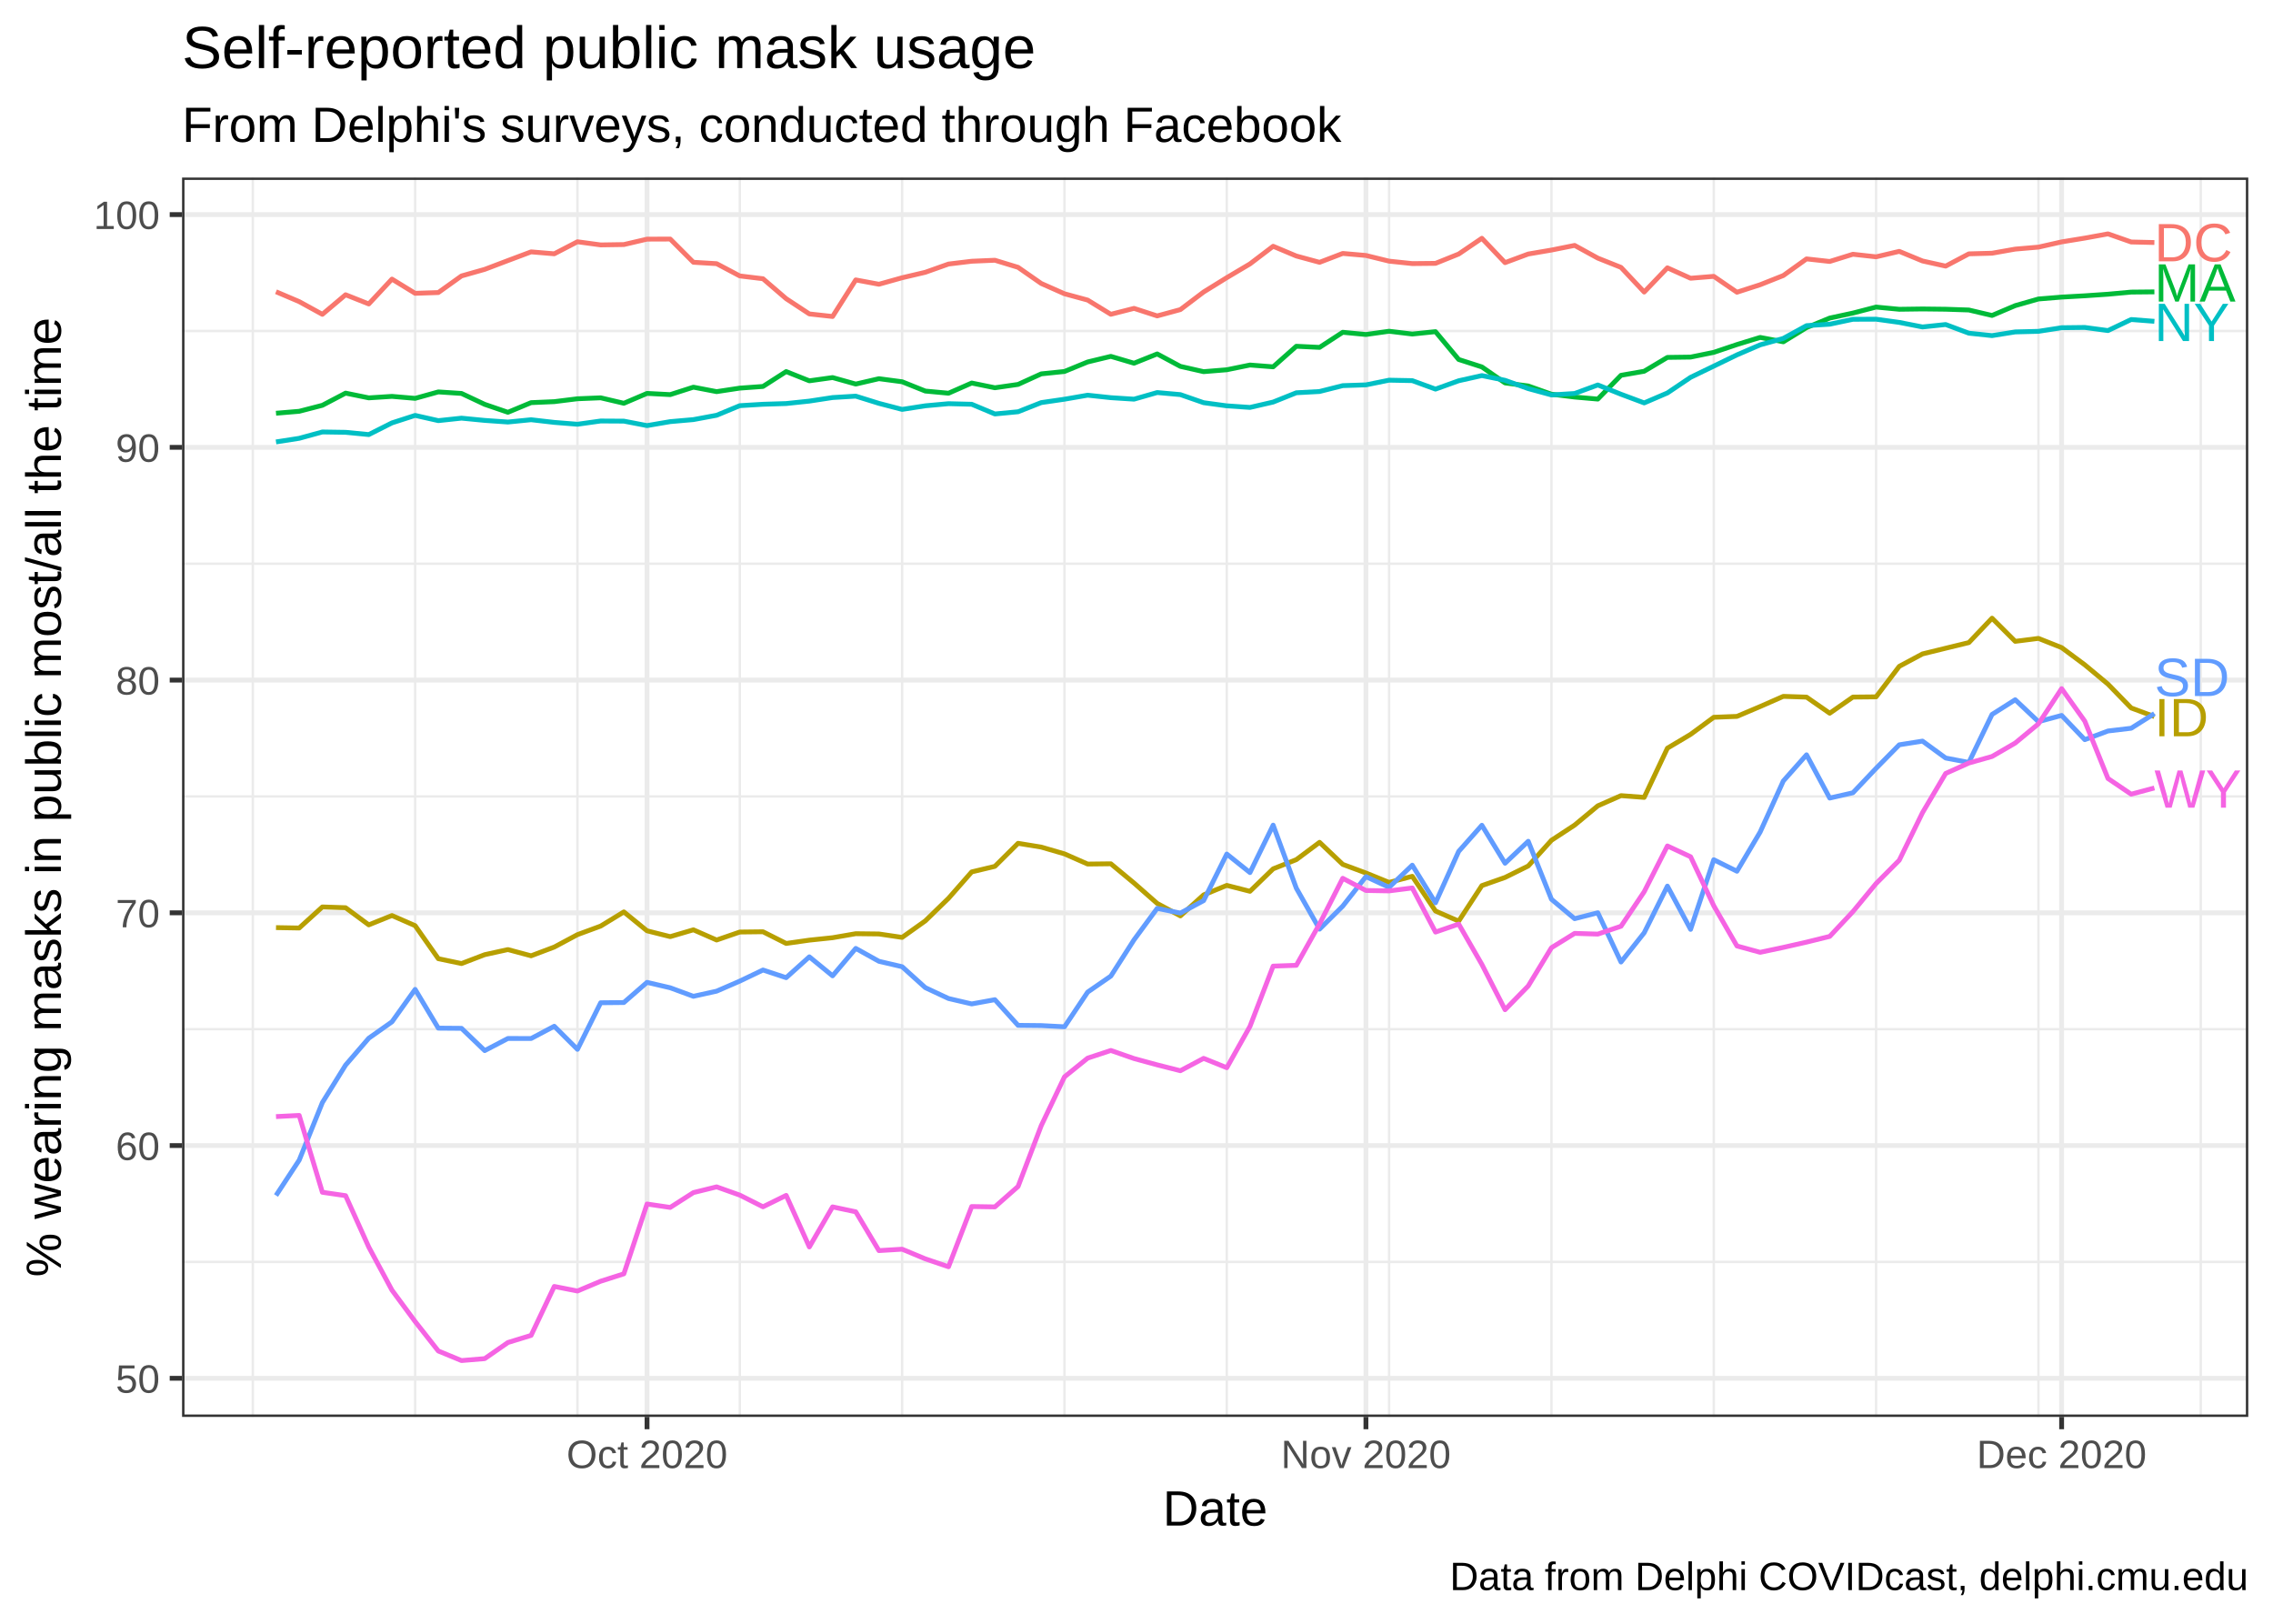
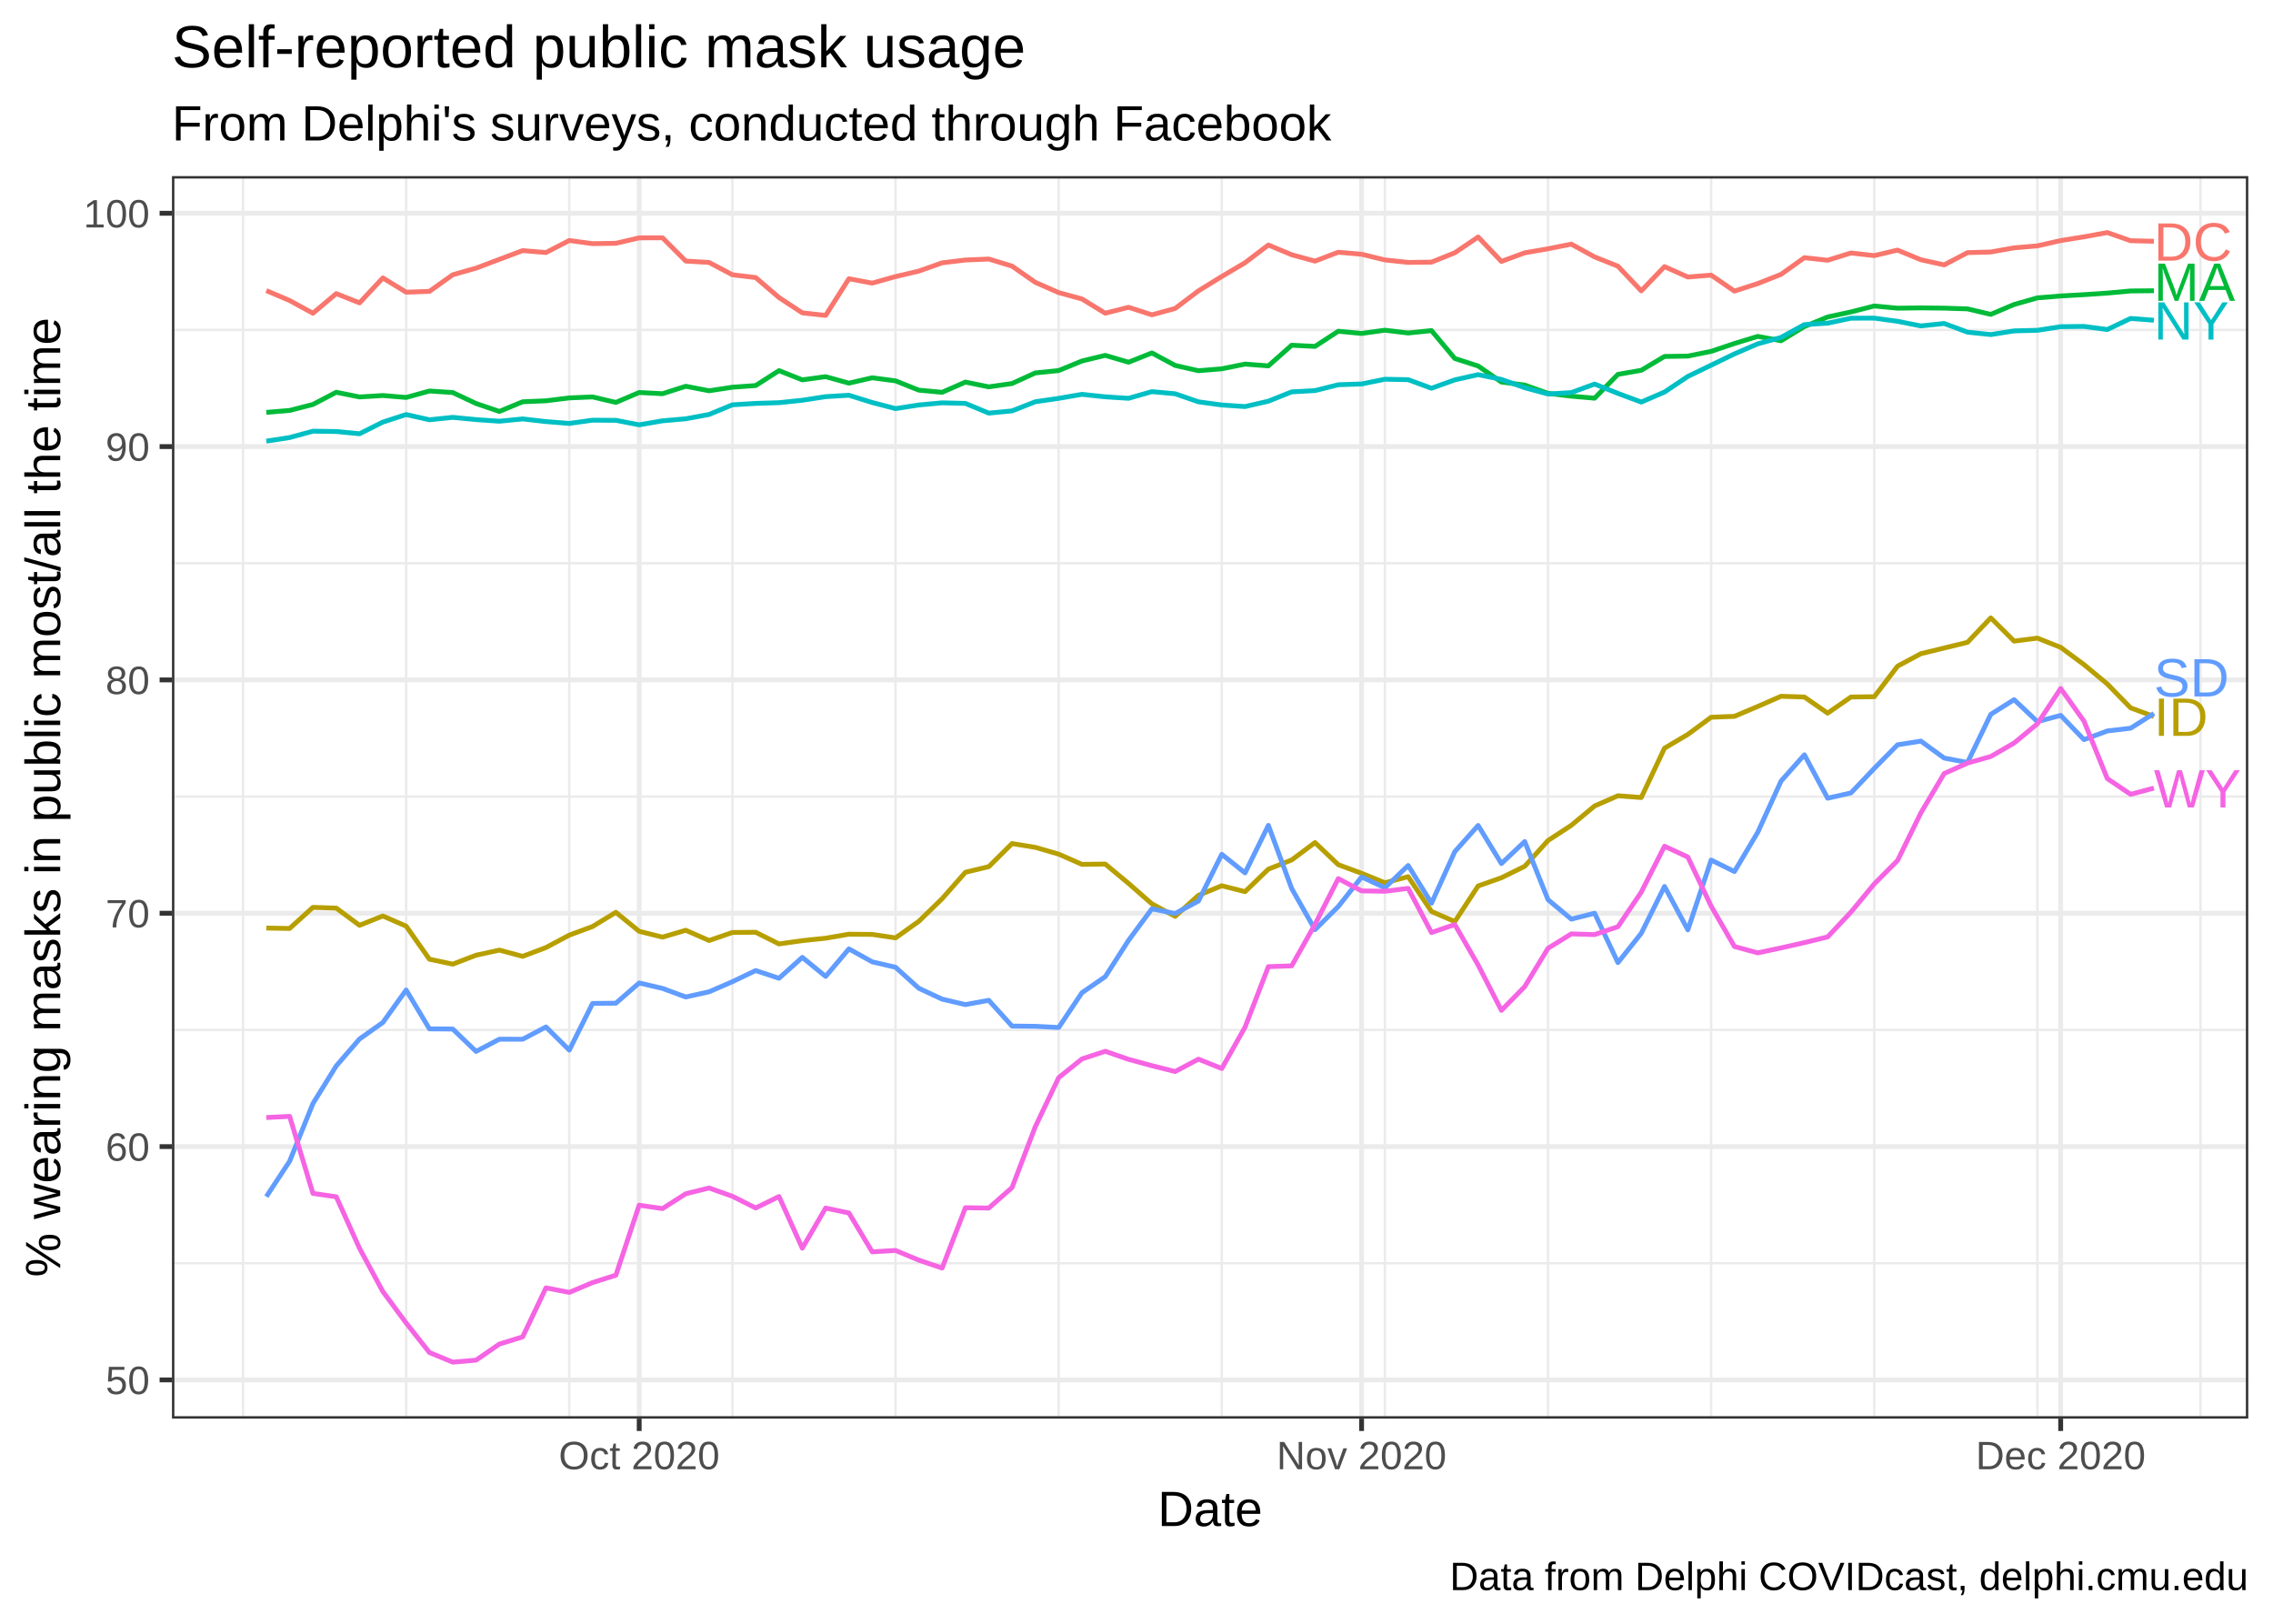
- <svg xmlns="http://www.w3.org/2000/svg" class="svglite" width="504.00pt" height="360.00pt" viewBox="0 0 504.00 360.00">
+ <svg xmlns="http://www.w3.org/2000/svg" viewBox="0 0 504.00 360.00">
  <defs>
    <style type="text/css">
-     .svglite line, .svglite polyline, .svglite polygon, .svglite path, .svglite rect, .svglite circle {
+     line, polyline, polygon, path, rect, circle {
      fill: none;
      stroke: #000000;
      stroke-linecap: round;
      stroke-linejoin: round;
      stroke-miterlimit: 10.00;
    }
-     .svglite text {
-       white-space: pre;
-     }
  </style>
  </defs>
  <rect width="100%" height="100%" style="stroke: none; fill: #FFFFFF;" />
+   <rect x="0.00" y="0" width="504.00" height="360.00" style="stroke-width: 1.07; stroke: #FFFFFF; fill: #FFFFFF;" />
  <defs>
-     <clipPath id="cpMC4wMHw1MDQuMDB8MC4wMHwzNjAuMDA=">
+     <clipPath id="cpMzguMTN8NDk4LjUyfDMxNC41MnwzOS4wNA==">
+       <rect x="38.13" y="39.04" width="460.39" height="275.48" />
+     </clipPath>
+   </defs>
+   <rect x="38.13" y="39.04" width="460.39" height="275.48" style="stroke-width: 1.07; stroke: none; fill: #FFFFFF;" clip-path="url(#cpMzguMTN8NDk4LjUyfDMxNC41MnwzOS4wNA==)" />
+   <polyline points="38.13,280.07 498.52,280.07 " style="stroke-width: 0.53; stroke: #EBEBEB; stroke-linecap: butt;" clip-path="url(#cpMzguMTN8NDk4LjUyfDMxNC41MnwzOS4wNA==)" />
+   <polyline points="38.13,228.34 498.52,228.34 " style="stroke-width: 0.53; stroke: #EBEBEB; stroke-linecap: butt;" clip-path="url(#cpMzguMTN8NDk4LjUyfDMxNC41MnwzOS4wNA==)" />
+   <polyline points="38.13,176.61 498.52,176.61 " style="stroke-width: 0.53; stroke: #EBEBEB; stroke-linecap: butt;" clip-path="url(#cpMzguMTN8NDk4LjUyfDMxNC41MnwzOS4wNA==)" />
+   <polyline points="38.13,124.88 498.52,124.88 " style="stroke-width: 0.53; stroke: #EBEBEB; stroke-linecap: butt;" clip-path="url(#cpMzguMTN8NDk4LjUyfDMxNC41MnwzOS4wNA==)" />
+   <polyline points="38.13,73.15 498.52,73.15 " style="stroke-width: 0.53; stroke: #EBEBEB; stroke-linecap: butt;" clip-path="url(#cpMzguMTN8NDk4LjUyfDMxNC41MnwzOS4wNA==)" />
+   <polyline points="53.89,314.52 53.89,39.04 " style="stroke-width: 0.53; stroke: #EBEBEB; stroke-linecap: butt;" clip-path="url(#cpMzguMTN8NDk4LjUyfDMxNC41MnwzOS4wNA==)" />
+   <polyline points="90.06,314.52 90.06,39.04 " style="stroke-width: 0.53; stroke: #EBEBEB; stroke-linecap: butt;" clip-path="url(#cpMzguMTN8NDk4LjUyfDMxNC41MnwzOS4wNA==)" />
+   <polyline points="126.23,314.52 126.23,39.04 " style="stroke-width: 0.53; stroke: #EBEBEB; stroke-linecap: butt;" clip-path="url(#cpMzguMTN8NDk4LjUyfDMxNC41MnwzOS4wNA==)" />
+   <polyline points="162.40,314.52 162.40,39.04 " style="stroke-width: 0.53; stroke: #EBEBEB; stroke-linecap: butt;" clip-path="url(#cpMzguMTN8NDk4LjUyfDMxNC41MnwzOS4wNA==)" />
+   <polyline points="198.57,314.52 198.57,39.04 " style="stroke-width: 0.53; stroke: #EBEBEB; stroke-linecap: butt;" clip-path="url(#cpMzguMTN8NDk4LjUyfDMxNC41MnwzOS4wNA==)" />
+   <polyline points="234.74,314.52 234.74,39.04 " style="stroke-width: 0.53; stroke: #EBEBEB; stroke-linecap: butt;" clip-path="url(#cpMzguMTN8NDk4LjUyfDMxNC41MnwzOS4wNA==)" />
+   <polyline points="270.91,314.52 270.91,39.04 " style="stroke-width: 0.53; stroke: #EBEBEB; stroke-linecap: butt;" clip-path="url(#cpMzguMTN8NDk4LjUyfDMxNC41MnwzOS4wNA==)" />
+   <polyline points="307.08,314.52 307.08,39.04 " style="stroke-width: 0.53; stroke: #EBEBEB; stroke-linecap: butt;" clip-path="url(#cpMzguMTN8NDk4LjUyfDMxNC41MnwzOS4wNA==)" />
+   <polyline points="343.25,314.52 343.25,39.04 " style="stroke-width: 0.53; stroke: #EBEBEB; stroke-linecap: butt;" clip-path="url(#cpMzguMTN8NDk4LjUyfDMxNC41MnwzOS4wNA==)" />
+   <polyline points="379.42,314.52 379.42,39.04 " style="stroke-width: 0.53; stroke: #EBEBEB; stroke-linecap: butt;" clip-path="url(#cpMzguMTN8NDk4LjUyfDMxNC41MnwzOS4wNA==)" />
+   <polyline points="415.59,314.52 415.59,39.04 " style="stroke-width: 0.53; stroke: #EBEBEB; stroke-linecap: butt;" clip-path="url(#cpMzguMTN8NDk4LjUyfDMxNC41MnwzOS4wNA==)" />
+   <polyline points="451.76,314.52 451.76,39.04 " style="stroke-width: 0.53; stroke: #EBEBEB; stroke-linecap: butt;" clip-path="url(#cpMzguMTN8NDk4LjUyfDMxNC41MnwzOS4wNA==)" />
+   <polyline points="487.93,314.52 487.93,39.04 " style="stroke-width: 0.53; stroke: #EBEBEB; stroke-linecap: butt;" clip-path="url(#cpMzguMTN8NDk4LjUyfDMxNC41MnwzOS4wNA==)" />
+   <polyline points="38.13,305.94 498.52,305.94 " style="stroke-width: 1.07; stroke: #EBEBEB; stroke-linecap: butt;" clip-path="url(#cpMzguMTN8NDk4LjUyfDMxNC41MnwzOS4wNA==)" />
+   <polyline points="38.13,254.21 498.52,254.21 " style="stroke-width: 1.07; stroke: #EBEBEB; stroke-linecap: butt;" clip-path="url(#cpMzguMTN8NDk4LjUyfDMxNC41MnwzOS4wNA==)" />
+   <polyline points="38.13,202.47 498.52,202.47 " style="stroke-width: 1.07; stroke: #EBEBEB; stroke-linecap: butt;" clip-path="url(#cpMzguMTN8NDk4LjUyfDMxNC41MnwzOS4wNA==)" />
+   <polyline points="38.13,150.74 498.52,150.74 " style="stroke-width: 1.07; stroke: #EBEBEB; stroke-linecap: butt;" clip-path="url(#cpMzguMTN8NDk4LjUyfDMxNC41MnwzOS4wNA==)" />
+   <polyline points="38.13,99.01 498.52,99.01 " style="stroke-width: 1.07; stroke: #EBEBEB; stroke-linecap: butt;" clip-path="url(#cpMzguMTN8NDk4LjUyfDMxNC41MnwzOS4wNA==)" />
+   <polyline points="38.13,47.28 498.52,47.28 " style="stroke-width: 1.07; stroke: #EBEBEB; stroke-linecap: butt;" clip-path="url(#cpMzguMTN8NDk4LjUyfDMxNC41MnwzOS4wNA==)" />
+   <polyline points="141.73,314.52 141.73,39.04 " style="stroke-width: 1.07; stroke: #EBEBEB; stroke-linecap: butt;" clip-path="url(#cpMzguMTN8NDk4LjUyfDMxNC41MnwzOS4wNA==)" />
+   <polyline points="301.91,314.52 301.91,39.04 " style="stroke-width: 1.07; stroke: #EBEBEB; stroke-linecap: butt;" clip-path="url(#cpMzguMTN8NDk4LjUyfDMxNC41MnwzOS4wNA==)" />
+   <polyline points="456.92,314.52 456.92,39.04 " style="stroke-width: 1.07; stroke: #EBEBEB; stroke-linecap: butt;" clip-path="url(#cpMzguMTN8NDk4LjUyfDMxNC41MnwzOS4wNA==)" />
+   <polyline points="59.05,64.43 64.22,66.63 69.39,69.45 74.56,65.10 79.72,67.15 84.89,61.62 90.06,64.78 95.22,64.60 100.39,60.92 105.56,59.45 110.73,57.50 115.89,55.56 121.06,55.99 126.23,53.32 131.39,54.02 136.56,53.94 141.73,52.74 146.90,52.72 152.06,57.88 157.23,58.19 162.40,60.92 167.56,61.54 172.73,65.97 177.90,69.36 183.07,69.93 188.23,61.80 193.40,62.77 198.57,61.32 203.73,60.11 208.90,58.27 214.07,57.65 219.24,57.43 224.40,59.00 229.57,62.60 234.74,64.87 239.90,66.28 245.07,69.44 250.24,68.13 255.41,69.80 260.57,68.39 265.74,64.48 270.91,61.30 276.07,58.25 281.24,54.32 286.41,56.48 291.58,57.89 296.74,55.92 301.91,56.37 307.08,57.63 312.24,58.18 317.41,58.12 322.58,56.04 327.75,52.55 332.91,57.96 338.08,56.05 343.25,55.16 348.41,54.13 353.58,56.96 358.75,59.02 363.92,64.49 369.08,59.11 374.25,61.42 379.42,61.00 384.58,64.54 389.75,62.87 394.92,60.83 400.09,57.13 405.25,57.70 410.42,56.09 415.59,56.67 420.75,55.45 425.92,57.59 431.09,58.73 436.26,56.01 441.42,55.87 446.59,54.95 451.76,54.51 456.92,53.34 462.09,52.51 467.26,51.56 472.43,53.37 477.59,53.49 " style="stroke-width: 1.07; stroke: #F8766D; stroke-linecap: butt;" clip-path="url(#cpMzguMTN8NDk4LjUyfDMxNC41MnwzOS4wNA==)" />
+   <polyline points="59.05,205.76 64.22,205.85 69.39,201.17 74.56,201.34 79.72,205.15 84.89,203.08 90.06,205.34 95.22,212.67 100.39,213.76 105.56,211.78 110.73,210.65 115.89,212.03 121.06,210.08 126.23,207.33 131.39,205.42 136.56,202.27 141.73,206.48 146.90,207.77 152.06,206.25 157.23,208.52 162.40,206.74 167.56,206.69 172.73,209.28 177.90,208.55 183.07,208.01 188.23,207.12 193.40,207.17 198.57,207.94 203.73,204.27 208.90,199.25 214.07,193.39 219.24,192.15 224.40,187.03 229.57,187.87 234.74,189.37 239.90,191.64 245.07,191.57 250.24,195.86 255.41,200.39 260.57,203.16 265.74,198.50 270.91,196.38 276.07,197.69 281.24,192.70 286.41,190.66 291.58,186.81 296.74,191.71 301.91,193.62 307.08,195.72 312.24,194.37 317.41,202.08 322.58,204.32 327.75,196.43 332.91,194.61 338.08,192.07 343.25,186.35 348.41,182.98 353.58,178.69 358.75,176.43 363.92,176.82 369.08,165.88 374.25,162.82 379.42,159.02 384.58,158.82 389.75,156.63 394.92,154.37 400.09,154.54 405.25,158.11 410.42,154.53 415.59,154.47 420.75,147.70 425.92,144.93 431.09,143.67 436.26,142.41 441.42,136.99 446.59,142.14 451.76,141.48 456.92,143.53 462.09,147.35 467.26,151.65 472.43,156.94 477.59,158.85 " style="stroke-width: 1.07; stroke: #B79F00; stroke-linecap: butt;" clip-path="url(#cpMzguMTN8NDk4LjUyfDMxNC41MnwzOS4wNA==)" />
+   <polyline points="59.05,91.43 64.22,91.00 69.39,89.67 74.56,86.97 79.72,88.01 84.89,87.69 90.06,88.12 95.22,86.69 100.39,87.03 105.56,89.46 110.73,91.22 115.89,89.08 121.06,88.86 126.23,88.22 131.39,88.00 136.56,89.22 141.73,87.02 146.90,87.29 152.06,85.64 157.23,86.64 162.40,85.85 167.56,85.48 172.73,82.17 177.90,84.22 183.07,83.51 188.23,84.95 193.40,83.76 198.57,84.44 203.73,86.50 208.90,86.98 214.07,84.71 219.24,85.77 224.40,85.03 229.57,82.68 234.74,82.16 239.90,80.04 245.07,78.79 250.24,80.31 255.41,78.25 260.57,81.02 265.74,82.19 270.91,81.77 276.07,80.72 281.24,81.12 286.41,76.54 291.58,76.80 296.74,73.44 301.91,73.93 307.08,73.21 312.24,73.83 317.41,73.30 322.58,79.48 327.75,81.14 332.91,84.70 338.08,85.37 343.25,87.21 348.41,87.83 353.58,88.28 358.75,83.00 363.92,82.10 369.08,79.03 374.25,78.95 379.42,77.90 384.58,76.16 389.75,74.58 394.92,75.55 400.09,72.40 405.25,70.28 410.42,69.16 415.59,67.84 420.75,68.33 425.92,68.26 431.09,68.32 436.26,68.48 441.42,69.70 446.59,67.51 451.76,66.04 456.92,65.62 462.09,65.33 467.26,64.98 472.43,64.51 477.59,64.46 " style="stroke-width: 1.07; stroke: #00BA38; stroke-linecap: butt;" clip-path="url(#cpMzguMTN8NDk4LjUyfDMxNC41MnwzOS4wNA==)" />
+   <polyline points="59.05,97.81 64.22,97.01 69.39,95.60 74.56,95.67 79.72,96.17 84.89,93.58 90.06,91.91 95.22,93.07 100.39,92.53 105.56,93.03 110.73,93.39 115.89,92.88 121.06,93.47 126.23,93.88 131.39,93.16 136.56,93.19 141.73,94.19 146.90,93.30 152.06,92.85 157.23,91.89 162.40,89.75 167.56,89.44 172.73,89.28 177.90,88.74 183.07,87.94 188.23,87.63 193.40,89.24 198.57,90.59 203.73,89.79 208.90,89.31 214.07,89.44 219.24,91.59 224.40,91.10 229.57,89.07 234.74,88.32 239.90,87.43 245.07,87.98 250.24,88.31 255.41,86.83 260.57,87.30 265.74,89.09 270.91,89.79 276.07,90.14 281.24,88.95 286.41,86.88 291.58,86.60 296.74,85.30 301.91,85.13 307.08,84.08 312.24,84.18 317.41,86.08 322.58,84.22 327.75,83.06 332.91,84.12 338.08,85.96 343.25,87.36 348.41,87.04 353.58,85.15 358.75,87.22 363.92,89.14 369.08,86.92 374.25,83.46 379.42,80.96 384.58,78.46 389.75,76.23 394.92,74.81 400.09,71.97 405.25,71.65 410.42,70.55 415.59,70.53 420.75,71.24 425.92,72.26 431.09,71.72 436.26,73.64 441.42,74.18 446.59,73.36 451.76,73.23 456.92,72.43 462.09,72.37 467.26,73.06 472.43,70.60 477.59,71.00 " style="stroke-width: 1.07; stroke: #00BFC4; stroke-linecap: butt;" clip-path="url(#cpMzguMTN8NDk4LjUyfDMxNC41MnwzOS4wNA==)" />
+   <polyline points="59.05,265.31 64.22,257.45 69.39,244.66 74.56,236.32 79.72,230.35 84.89,226.70 90.06,219.50 95.22,228.11 100.39,228.15 105.56,233.11 110.73,230.40 115.89,230.41 121.06,227.69 126.23,232.82 131.39,222.47 136.56,222.42 141.73,217.93 146.90,219.14 152.06,221.04 157.23,219.89 162.40,217.65 167.56,215.18 172.73,216.89 177.90,212.26 183.07,216.48 188.23,210.38 193.40,213.25 198.57,214.45 203.73,219.11 208.90,221.52 214.07,222.73 219.24,221.78 224.40,227.49 229.57,227.54 234.74,227.81 239.90,220.10 245.07,216.54 250.24,208.48 255.41,201.49 260.57,202.54 265.74,199.77 270.91,189.41 276.07,193.53 281.24,182.99 286.41,197.00 291.58,206.11 296.74,200.99 301.91,194.44 307.08,196.82 312.24,191.89 317.41,200.25 322.58,188.82 327.75,183.01 332.91,191.46 338.08,186.58 343.25,199.47 348.41,203.78 353.58,202.47 358.75,213.42 363.92,206.92 369.08,196.54 374.25,206.16 379.42,190.68 384.58,193.23 389.75,184.53 394.92,173.17 400.09,167.35 405.25,176.97 410.42,175.80 415.59,170.36 420.75,165.13 425.92,164.31 431.09,168.07 436.26,169.05 441.42,158.38 446.59,155.12 451.76,159.99 456.92,158.61 462.09,163.99 467.26,162.06 472.43,161.45 477.59,158.19 " style="stroke-width: 1.07; stroke: #619CFF; stroke-linecap: butt;" clip-path="url(#cpMzguMTN8NDk4LjUyfDMxNC41MnwzOS4wNA==)" />
+   <polyline points="59.05,247.77 64.22,247.51 69.39,264.59 74.56,265.34 79.72,276.77 84.89,286.35 90.06,293.32 95.22,299.87 100.39,302.00 105.56,301.56 110.73,297.99 115.89,296.40 121.06,285.53 126.23,286.54 131.39,284.36 136.56,282.72 141.73,267.20 146.90,267.96 152.06,264.67 157.23,263.39 162.40,265.23 167.56,267.82 172.73,265.28 177.90,276.74 183.07,267.84 188.23,268.93 193.40,277.55 198.57,277.24 203.73,279.39 208.90,281.14 214.07,267.76 219.24,267.84 224.40,263.30 229.57,249.78 234.74,238.93 239.90,234.78 245.07,233.08 250.24,234.87 255.41,236.27 260.57,237.57 265.74,234.83 270.91,236.90 276.07,227.72 281.24,214.32 286.41,214.14 291.58,204.94 296.74,194.80 301.91,197.52 307.08,197.60 312.24,196.96 317.41,206.76 322.58,204.98 327.75,213.95 332.91,224.01 338.08,218.74 343.25,210.24 348.41,207.05 353.58,207.21 358.75,205.46 363.92,197.79 369.08,187.62 374.25,190.02 379.42,200.91 384.58,209.85 389.75,211.26 394.92,210.16 400.09,208.99 405.25,207.72 410.42,202.22 415.59,195.97 420.75,190.78 425.92,180.22 431.09,171.50 436.26,169.18 441.42,167.72 446.59,164.74 451.76,160.47 456.92,152.65 462.09,159.88 467.26,172.62 472.43,176.11 477.59,174.73 " style="stroke-width: 1.07; stroke: #F564E3; stroke-linecap: butt;" clip-path="url(#cpMzguMTN8NDk4LjUyfDMxNC41MnwzOS4wNA==)" />
+   <g clip-path="url(#cpMzguMTN8NDk4LjUyfDMxNC41MnwzOS4wNA==)">
+     <text x="477.59" y="179.02" style="font-size: 12.00px; fill: #F564E3; font-family: Arial;" textLength="19.33px" lengthAdjust="spacingAndGlyphs">WY</text>
+   </g>
+   <g clip-path="url(#cpMzguMTN8NDk4LjUyfDMxNC41MnwzOS4wNA==)">
+     <text x="477.59" y="163.15" style="font-size: 12.00px; fill: #B79F00; font-family: Arial;" textLength="12.00px" lengthAdjust="spacingAndGlyphs">ID</text>
+   </g>
+   <g clip-path="url(#cpMzguMTN8NDk4LjUyfDMxNC41MnwzOS4wNA==)">
+     <text x="477.59" y="154.41" style="font-size: 12.00px; fill: #619CFF; font-family: Arial;" textLength="16.67px" lengthAdjust="spacingAndGlyphs">SD</text>
+   </g>
+   <g clip-path="url(#cpMzguMTN8NDk4LjUyfDMxNC41MnwzOS4wNA==)">
+     <text x="477.59" y="75.29" style="font-size: 12.00px; fill: #00BFC4; font-family: Arial;" textLength="16.67px" lengthAdjust="spacingAndGlyphs">NY</text>
+   </g>
+   <g clip-path="url(#cpMzguMTN8NDk4LjUyfDMxNC41MnwzOS4wNA==)">
+     <text x="477.59" y="66.70" style="font-size: 12.00px; fill: #00BA38; font-family: Arial;" textLength="18.00px" lengthAdjust="spacingAndGlyphs">MA</text>
+   </g>
+   <g clip-path="url(#cpMzguMTN8NDk4LjUyfDMxNC41MnwzOS4wNA==)">
+     <text x="477.59" y="57.79" style="font-size: 12.00px; fill: #F8766D; font-family: Arial;" textLength="17.33px" lengthAdjust="spacingAndGlyphs">DC</text>
+   </g>
+   <rect x="38.13" y="39.04" width="460.39" height="275.48" style="stroke-width: 1.07; stroke: #333333;" clip-path="url(#cpMzguMTN8NDk4LjUyfDMxNC41MnwzOS4wNA==)" />
+   <defs>
+     <clipPath id="cpMC4wMHw1MDQuMDB8MzYwLjAwfDAuMDA=">
      <rect x="0.00" y="0.00" width="504.00" height="360.00" />
    </clipPath>
  </defs>
-   <g clip-path="url(#cpMC4wMHw1MDQuMDB8MC4wMHwzNjAuMDA=)">
-     <rect x="0.00" y="0.00" width="504.00" height="360.00" style="stroke-width: 1.07; stroke: #FFFFFF; fill: #FFFFFF;" />
+   <g clip-path="url(#cpMC4wMHw1MDQuMDB8MzYwLjAwfDAuMDA=)">
+     <text x="23.41" y="309.09" style="font-size: 8.80px; fill: #4D4D4D; font-family: Arial;" textLength="9.79px" lengthAdjust="spacingAndGlyphs">50</text>
  </g>
-   <defs>
-     <clipPath id="cpNDAuMzd8NDk4LjUyfDM5LjM2fDMxNC4xNA==">
-       <rect x="40.37" y="39.36" width="458.15" height="274.78" />
-     </clipPath>
-   </defs>
-   <g clip-path="url(#cpNDAuMzd8NDk4LjUyfDM5LjM2fDMxNC4xNA==)">
-     <rect x="40.37" y="39.36" width="458.15" height="274.78" style="stroke-width: 1.07; stroke: none; fill: #FFFFFF;" />
-     <polyline points="40.37,279.78 498.52,279.78 " style="stroke-width: 0.53; stroke: #EBEBEB; stroke-linecap: butt;" />
-     <polyline points="40.37,228.18 498.52,228.18 " style="stroke-width: 0.53; stroke: #EBEBEB; stroke-linecap: butt;" />
-     <polyline points="40.37,176.58 498.52,176.58 " style="stroke-width: 0.53; stroke: #EBEBEB; stroke-linecap: butt;" />
-     <polyline points="40.37,124.98 498.52,124.98 " style="stroke-width: 0.53; stroke: #EBEBEB; stroke-linecap: butt;" />
-     <polyline points="40.37,73.38 498.52,73.38 " style="stroke-width: 0.53; stroke: #EBEBEB; stroke-linecap: butt;" />
-     <polyline points="56.06,314.14 56.06,39.36 " style="stroke-width: 0.53; stroke: #EBEBEB; stroke-linecap: butt;" />
-     <polyline points="92.05,314.14 92.05,39.36 " style="stroke-width: 0.53; stroke: #EBEBEB; stroke-linecap: butt;" />
-     <polyline points="128.04,314.14 128.04,39.36 " style="stroke-width: 0.53; stroke: #EBEBEB; stroke-linecap: butt;" />
-     <polyline points="164.04,314.14 164.04,39.36 " style="stroke-width: 0.53; stroke: #EBEBEB; stroke-linecap: butt;" />
-     <polyline points="200.03,314.14 200.03,39.36 " style="stroke-width: 0.53; stroke: #EBEBEB; stroke-linecap: butt;" />
-     <polyline points="236.03,314.14 236.03,39.36 " style="stroke-width: 0.53; stroke: #EBEBEB; stroke-linecap: butt;" />
-     <polyline points="272.02,314.14 272.02,39.36 " style="stroke-width: 0.53; stroke: #EBEBEB; stroke-linecap: butt;" />
-     <polyline points="308.01,314.14 308.01,39.36 " style="stroke-width: 0.53; stroke: #EBEBEB; stroke-linecap: butt;" />
-     <polyline points="344.01,314.14 344.01,39.36 " style="stroke-width: 0.53; stroke: #EBEBEB; stroke-linecap: butt;" />
-     <polyline points="380.00,314.14 380.00,39.36 " style="stroke-width: 0.53; stroke: #EBEBEB; stroke-linecap: butt;" />
-     <polyline points="415.99,314.14 415.99,39.36 " style="stroke-width: 0.53; stroke: #EBEBEB; stroke-linecap: butt;" />
-     <polyline points="451.99,314.14 451.99,39.36 " style="stroke-width: 0.53; stroke: #EBEBEB; stroke-linecap: butt;" />
-     <polyline points="487.98,314.14 487.98,39.36 " style="stroke-width: 0.53; stroke: #EBEBEB; stroke-linecap: butt;" />
-     <polyline points="40.37,305.58 498.52,305.58 " style="stroke-width: 1.07; stroke: #EBEBEB; stroke-linecap: butt;" />
-     <polyline points="40.37,253.98 498.52,253.98 " style="stroke-width: 1.07; stroke: #EBEBEB; stroke-linecap: butt;" />
-     <polyline points="40.37,202.38 498.52,202.38 " style="stroke-width: 1.07; stroke: #EBEBEB; stroke-linecap: butt;" />
-     <polyline points="40.37,150.78 498.52,150.78 " style="stroke-width: 1.07; stroke: #EBEBEB; stroke-linecap: butt;" />
-     <polyline points="40.37,99.18 498.52,99.18 " style="stroke-width: 1.07; stroke: #EBEBEB; stroke-linecap: butt;" />
-     <polyline points="40.37,47.58 498.52,47.58 " style="stroke-width: 1.07; stroke: #EBEBEB; stroke-linecap: butt;" />
-     <polyline points="143.47,314.14 143.47,39.36 " style="stroke-width: 1.07; stroke: #EBEBEB; stroke-linecap: butt;" />
-     <polyline points="302.87,314.14 302.87,39.36 " style="stroke-width: 1.07; stroke: #EBEBEB; stroke-linecap: butt;" />
-     <polyline points="457.13,314.14 457.13,39.36 " style="stroke-width: 1.07; stroke: #EBEBEB; stroke-linecap: butt;" />
-     <polyline points="61.20,64.68 66.34,66.87 71.48,69.69 76.63,65.35 81.77,67.39 86.91,61.88 92.05,65.03 97.19,64.86 102.33,61.18 107.48,59.72 112.62,57.77 117.76,55.84 122.90,56.27 128.04,53.60 133.19,54.30 138.33,54.22 143.47,53.02 148.61,53.00 153.75,58.15 158.90,58.46 164.04,61.18 169.18,61.80 174.32,66.22 179.46,69.60 184.61,70.17 189.75,62.06 194.89,63.02 200.03,61.58 205.17,60.37 210.32,58.54 215.46,57.92 220.60,57.70 225.74,59.27 230.88,62.85 236.03,65.13 241.17,66.53 246.31,69.68 251.45,68.37 256.59,70.04 261.73,68.64 266.88,64.74 272.02,61.56 277.16,58.51 282.30,54.60 287.44,56.76 292.59,58.16 297.73,56.19 302.87,56.64 308.01,57.90 313.15,58.44 318.30,58.39 323.44,56.32 328.58,52.83 333.72,58.23 338.86,56.32 344.01,55.44 349.15,54.41 354.29,57.23 359.43,59.28 364.57,64.75 369.72,59.38 374.86,61.69 380.00,61.27 385.14,64.79 390.28,63.13 395.42,61.09 400.57,57.40 405.71,57.97 410.85,56.37 415.99,56.94 421.13,55.73 426.28,57.86 431.42,59.00 436.56,56.28 441.70,56.14 446.84,55.23 451.99,54.79 457.13,53.63 462.27,52.79 467.41,51.85 472.55,53.65 477.70,53.77 " style="stroke-width: 1.07; stroke: #F8766D; stroke-linecap: butt;" />
-     <polyline points="61.20,205.66 66.34,205.75 71.48,201.08 76.63,201.25 81.77,205.05 86.91,202.98 92.05,205.23 97.19,212.55 102.33,213.63 107.48,211.66 112.62,210.53 117.76,211.91 122.90,209.97 128.04,207.22 133.19,205.32 138.33,202.18 143.47,206.37 148.61,207.66 153.75,206.15 158.90,208.41 164.04,206.64 169.18,206.58 174.32,209.17 179.46,208.44 184.61,207.90 189.75,207.01 194.89,207.07 200.03,207.83 205.17,204.17 210.32,199.16 215.46,193.31 220.60,192.08 225.74,186.97 230.88,187.81 236.03,189.31 241.17,191.57 246.31,191.51 251.45,195.78 256.59,200.30 261.73,203.06 266.88,198.41 272.02,196.30 277.16,197.61 282.30,192.63 287.44,190.59 292.59,186.75 297.73,191.64 302.87,193.55 308.01,195.64 313.15,194.29 318.30,201.98 323.44,204.22 328.58,196.35 333.72,194.54 338.86,192.00 344.01,186.30 349.15,182.93 354.29,178.66 359.43,176.40 364.57,176.79 369.72,165.88 374.86,162.82 380.00,159.03 385.14,158.83 390.28,156.65 395.42,154.39 400.57,154.56 405.71,158.13 410.85,154.55 415.99,154.50 421.13,147.74 426.28,144.98 431.42,143.72 436.56,142.47 441.70,137.06 446.84,142.19 451.99,141.54 457.13,143.58 462.27,147.40 467.41,151.68 472.55,156.96 477.70,158.87 " style="stroke-width: 1.07; stroke: #B79F00; stroke-linecap: butt;" />
-     <polyline points="61.20,91.62 66.34,91.19 71.48,89.86 76.63,87.16 81.77,88.21 86.91,87.88 92.05,88.32 97.19,86.89 102.33,87.23 107.48,89.65 112.62,91.41 117.76,89.27 122.90,89.05 128.04,88.41 133.19,88.20 138.33,89.41 143.47,87.22 148.61,87.49 153.75,85.84 158.90,86.83 164.04,86.05 169.18,85.68 174.32,82.38 179.46,84.43 184.61,83.71 189.75,85.15 194.89,83.96 200.03,84.64 205.17,86.70 210.32,87.18 215.46,84.92 220.60,85.97 225.74,85.23 230.88,82.89 236.03,82.36 241.17,80.25 246.31,79.01 251.45,80.53 256.59,78.47 261.73,81.23 266.88,82.40 272.02,81.98 277.16,80.93 282.30,81.33 287.44,76.77 292.59,77.02 297.73,73.67 302.87,74.16 308.01,73.44 313.15,74.06 318.30,73.53 323.44,79.70 328.58,81.35 333.72,84.90 338.86,85.57 344.01,87.40 349.15,88.03 354.29,88.48 359.43,83.21 364.57,82.31 369.72,79.24 374.86,79.17 380.00,78.12 385.14,76.39 390.28,74.81 395.42,75.78 400.57,72.63 405.71,70.52 410.85,69.41 415.99,68.08 421.13,68.57 426.28,68.50 431.42,68.56 436.56,68.73 441.70,69.94 446.84,67.76 451.99,66.29 457.13,65.87 462.27,65.58 467.41,65.23 472.55,64.76 477.70,64.71 " style="stroke-width: 1.07; stroke: #00BA38; stroke-linecap: butt;" />
-     <polyline points="61.20,97.98 66.34,97.18 71.48,95.77 76.63,95.85 81.77,96.35 86.91,93.76 92.05,92.10 97.19,93.26 102.33,92.71 107.48,93.21 112.62,93.57 117.76,93.06 122.90,93.65 128.04,94.06 133.19,93.34 138.33,93.37 143.47,94.36 148.61,93.48 153.75,93.03 158.90,92.07 164.04,89.94 169.18,89.63 174.32,89.47 179.46,88.93 184.61,88.14 189.75,87.83 194.89,89.43 200.03,90.77 205.17,89.97 210.32,89.50 215.46,89.63 220.60,91.78 225.74,91.29 230.88,89.26 236.03,88.51 241.17,87.62 246.31,88.17 251.45,88.50 256.59,87.03 261.73,87.49 266.88,89.28 272.02,89.98 277.16,90.33 282.30,89.14 287.44,87.08 292.59,86.80 297.73,85.50 302.87,85.33 308.01,84.29 313.15,84.39 318.30,86.27 323.44,84.42 328.58,83.27 333.72,84.32 338.86,86.16 344.01,87.56 349.15,87.24 354.29,85.35 359.43,87.41 364.57,89.33 369.72,87.12 374.86,83.66 380.00,81.17 385.14,78.68 390.28,76.46 395.42,75.03 400.57,72.20 405.71,71.88 410.85,70.79 415.99,70.77 421.13,71.48 426.28,72.49 431.42,71.95 436.56,73.87 441.70,74.41 446.84,73.59 451.99,73.46 457.13,72.66 462.27,72.60 467.41,73.29 472.55,70.84 477.70,71.24 " style="stroke-width: 1.07; stroke: #00BFC4; stroke-linecap: butt;" />
-     <polyline points="61.20,265.05 66.34,257.22 71.48,244.45 76.63,236.14 81.77,230.18 86.91,226.55 92.05,219.36 97.19,227.95 102.33,227.99 107.48,232.93 112.62,230.24 117.76,230.25 122.90,227.53 128.04,232.65 133.19,222.32 138.33,222.27 143.47,217.80 148.61,219.00 153.75,220.89 158.90,219.75 164.04,217.52 169.18,215.06 174.32,216.76 179.46,212.14 184.61,216.35 189.75,210.27 194.89,213.13 200.03,214.33 205.17,218.97 210.32,221.38 215.46,222.58 220.60,221.64 225.74,227.33 230.88,227.38 236.03,227.65 241.17,219.96 246.31,216.41 251.45,208.37 256.59,201.39 261.73,202.44 266.88,199.68 272.02,189.35 277.16,193.46 282.30,182.94 287.44,196.92 292.59,206.00 297.73,200.90 302.87,194.36 308.01,196.73 313.15,191.82 318.30,200.16 323.44,188.76 328.58,182.97 333.72,191.39 338.86,186.52 344.01,199.38 349.15,203.68 354.29,202.37 359.43,213.29 364.57,206.81 369.72,196.46 374.86,206.05 380.00,190.61 385.14,193.16 390.28,184.48 395.42,173.15 400.57,167.35 405.71,176.94 410.85,175.77 415.99,170.35 421.13,165.13 426.28,164.31 431.42,168.06 436.56,169.04 441.70,158.40 446.84,155.14 451.99,160.00 457.13,158.62 462.27,163.99 467.41,162.07 472.55,161.46 477.70,158.21 " style="stroke-width: 1.07; stroke: #619CFF; stroke-linecap: butt;" />
-     <polyline points="61.20,247.56 66.34,247.30 71.48,264.34 76.63,265.09 81.77,276.49 86.91,286.04 92.05,293.00 97.19,299.53 102.33,301.65 107.48,301.22 112.62,297.65 117.76,296.07 122.90,285.22 128.04,286.23 133.19,284.06 138.33,282.42 143.47,266.94 148.61,267.70 153.75,264.41 158.90,263.14 164.04,264.97 169.18,267.56 174.32,265.03 179.46,276.46 184.61,267.58 189.75,268.67 194.89,277.27 200.03,276.96 205.17,279.10 210.32,280.85 215.46,267.50 220.60,267.58 225.74,263.05 230.88,249.56 236.03,238.75 241.17,234.60 246.31,232.90 251.45,234.69 256.59,236.09 261.73,237.39 266.88,234.65 272.02,236.72 277.16,227.56 282.30,214.20 287.44,214.02 292.59,204.84 297.73,194.73 302.87,197.43 308.01,197.52 313.15,196.87 318.30,206.65 323.44,204.88 328.58,213.82 333.72,223.86 338.86,218.60 344.01,210.12 349.15,206.94 354.29,207.10 359.43,205.36 364.57,197.71 369.72,187.56 374.86,189.95 380.00,200.82 385.14,209.73 390.28,211.14 395.42,210.05 400.57,208.88 405.71,207.61 410.85,202.12 415.99,195.89 421.13,190.72 426.28,180.18 431.42,171.48 436.56,169.17 441.70,167.72 446.84,164.74 451.99,160.48 457.13,152.68 462.27,159.89 467.41,172.60 472.55,176.08 477.70,174.70 " style="stroke-width: 1.07; stroke: #F564E3; stroke-linecap: butt;" />
-     <text x="477.70" y="179.08" style="font-size: 12.00px;fill: #F564E3; font-family: &quot;Arial&quot;;" textLength="19.20px" lengthAdjust="spacingAndGlyphs">WY</text>
-     <text x="477.70" y="163.24" style="font-size: 12.00px;fill: #B79F00; font-family: &quot;Arial&quot;;" textLength="12.79px" lengthAdjust="spacingAndGlyphs">ID</text>
-     <text x="477.70" y="154.32" style="font-size: 12.00px;fill: #619CFF; font-family: &quot;Arial&quot;;" textLength="16.86px" lengthAdjust="spacingAndGlyphs">SD</text>
-     <text x="477.70" y="75.61" style="font-size: 12.00px;fill: #00BFC4; font-family: &quot;Arial&quot;;" textLength="16.31px" lengthAdjust="spacingAndGlyphs">NY</text>
-     <text x="477.70" y="66.86" style="font-size: 12.00px;fill: #00BA38; font-family: &quot;Arial&quot;;" textLength="18.56px" lengthAdjust="spacingAndGlyphs">MA</text>
-     <text x="477.70" y="57.94" style="font-size: 12.00px;fill: #F8766D; font-family: &quot;Arial&quot;;" textLength="17.63px" lengthAdjust="spacingAndGlyphs">DC</text>
-     <rect x="40.37" y="39.36" width="458.15" height="274.78" style="stroke-width: 1.07; stroke: #333333;" />
+   <g clip-path="url(#cpMC4wMHw1MDQuMDB8MzYwLjAwfDAuMDA=)">
+     <text x="23.41" y="257.36" style="font-size: 8.80px; fill: #4D4D4D; font-family: Arial;" textLength="9.79px" lengthAdjust="spacingAndGlyphs">60</text>
  </g>
-   <g clip-path="url(#cpMC4wMHw1MDQuMDB8MC4wMHwzNjAuMDA=)">
-     <text x="35.44" y="308.79" text-anchor="end" style="font-size: 8.80px;fill: #4D4D4D; font-family: &quot;Arial&quot;;" textLength="11.19px" lengthAdjust="spacingAndGlyphs">50</text>
-     <text x="35.44" y="257.19" text-anchor="end" style="font-size: 8.80px;fill: #4D4D4D; font-family: &quot;Arial&quot;;" textLength="11.19px" lengthAdjust="spacingAndGlyphs">60</text>
-     <text x="35.44" y="205.59" text-anchor="end" style="font-size: 8.80px;fill: #4D4D4D; font-family: &quot;Arial&quot;;" textLength="11.19px" lengthAdjust="spacingAndGlyphs">70</text>
-     <text x="35.44" y="153.99" text-anchor="end" style="font-size: 8.80px;fill: #4D4D4D; font-family: &quot;Arial&quot;;" textLength="11.19px" lengthAdjust="spacingAndGlyphs">80</text>
-     <text x="35.44" y="102.39" text-anchor="end" style="font-size: 8.80px;fill: #4D4D4D; font-family: &quot;Arial&quot;;" textLength="11.19px" lengthAdjust="spacingAndGlyphs">90</text>
-     <text x="35.44" y="50.78" text-anchor="end" style="font-size: 8.80px;fill: #4D4D4D; font-family: &quot;Arial&quot;;" textLength="16.78px" lengthAdjust="spacingAndGlyphs">100</text>
-     <polyline points="37.63,305.58 40.37,305.58 " style="stroke-width: 1.07; stroke: #333333; stroke-linecap: butt;" />
-     <polyline points="37.63,253.98 40.37,253.98 " style="stroke-width: 1.07; stroke: #333333; stroke-linecap: butt;" />
-     <polyline points="37.63,202.38 40.37,202.38 " style="stroke-width: 1.07; stroke: #333333; stroke-linecap: butt;" />
-     <polyline points="37.63,150.78 40.37,150.78 " style="stroke-width: 1.07; stroke: #333333; stroke-linecap: butt;" />
-     <polyline points="37.63,99.18 40.37,99.18 " style="stroke-width: 1.07; stroke: #333333; stroke-linecap: butt;" />
-     <polyline points="37.63,47.58 40.37,47.58 " style="stroke-width: 1.07; stroke: #333333; stroke-linecap: butt;" />
-     <polyline points="143.47,316.88 143.47,314.14 " style="stroke-width: 1.07; stroke: #333333; stroke-linecap: butt;" />
-     <polyline points="302.87,316.88 302.87,314.14 " style="stroke-width: 1.07; stroke: #333333; stroke-linecap: butt;" />
-     <polyline points="457.13,316.88 457.13,314.14 " style="stroke-width: 1.07; stroke: #333333; stroke-linecap: butt;" />
-     <text x="143.47" y="325.49" text-anchor="middle" style="font-size: 8.80px;fill: #4D4D4D; font-family: &quot;Arial&quot;;" textLength="40.38px" lengthAdjust="spacingAndGlyphs">Oct 2020</text>
-     <text x="302.87" y="325.49" text-anchor="middle" style="font-size: 8.80px;fill: #4D4D4D; font-family: &quot;Arial&quot;;" textLength="42.34px" lengthAdjust="spacingAndGlyphs">Nov 2020</text>
-     <text x="457.13" y="325.49" text-anchor="middle" style="font-size: 8.80px;fill: #4D4D4D; font-family: &quot;Arial&quot;;" textLength="42.20px" lengthAdjust="spacingAndGlyphs">Dec 2020</text>
-     <text x="269.45" y="338.23" text-anchor="middle" style="font-size: 11.00px; font-family: &quot;Arial&quot;;" textLength="26.29px" lengthAdjust="spacingAndGlyphs">Date</text>
-     <text transform="translate(13.50,176.75) rotate(-90)" text-anchor="middle" style="font-size: 11.00px; font-family: &quot;Arial&quot;;" textLength="244.38px" lengthAdjust="spacingAndGlyphs">% wearing masks in public most/all the time</text>
-     <text x="40.37" y="31.46" style="font-size: 11.00px; font-family: &quot;Arial&quot;;" textLength="287.78px" lengthAdjust="spacingAndGlyphs">From Delphi's surveys, conducted through Facebook</text>
-     <text x="40.37" y="15.10" style="font-size: 13.20px; font-family: &quot;Arial&quot;;" textLength="213.11px" lengthAdjust="spacingAndGlyphs">Self-reported public mask usage</text>
-     <text x="498.52" y="352.54" text-anchor="end" style="font-size: 8.80px; font-family: &quot;Arial&quot;;" textLength="198.46px" lengthAdjust="spacingAndGlyphs">Data from Delphi COVIDcast, delphi.cmu.edu</text>
+   <g clip-path="url(#cpMC4wMHw1MDQuMDB8MzYwLjAwfDAuMDA=)">
+     <text x="23.41" y="205.62" style="font-size: 8.80px; fill: #4D4D4D; font-family: Arial;" textLength="9.79px" lengthAdjust="spacingAndGlyphs">70</text>
+   </g>
+   <g clip-path="url(#cpMC4wMHw1MDQuMDB8MzYwLjAwfDAuMDA=)">
+     <text x="23.41" y="153.89" style="font-size: 8.80px; fill: #4D4D4D; font-family: Arial;" textLength="9.79px" lengthAdjust="spacingAndGlyphs">80</text>
+   </g>
+   <g clip-path="url(#cpMC4wMHw1MDQuMDB8MzYwLjAwfDAuMDA=)">
+     <text x="23.41" y="102.16" style="font-size: 8.80px; fill: #4D4D4D; font-family: Arial;" textLength="9.79px" lengthAdjust="spacingAndGlyphs">90</text>
+   </g>
+   <g clip-path="url(#cpMC4wMHw1MDQuMDB8MzYwLjAwfDAuMDA=)">
+     <text x="18.51" y="50.43" style="font-size: 8.80px; fill: #4D4D4D; font-family: Arial;" textLength="14.68px" lengthAdjust="spacingAndGlyphs">100</text>
+   </g>
+   <polyline points="35.39,305.94 38.13,305.94 " style="stroke-width: 1.07; stroke: #333333; stroke-linecap: butt;" clip-path="url(#cpMC4wMHw1MDQuMDB8MzYwLjAwfDAuMDA=)" />
+   <polyline points="35.39,254.21 38.13,254.21 " style="stroke-width: 1.07; stroke: #333333; stroke-linecap: butt;" clip-path="url(#cpMC4wMHw1MDQuMDB8MzYwLjAwfDAuMDA=)" />
+   <polyline points="35.39,202.47 38.13,202.47 " style="stroke-width: 1.07; stroke: #333333; stroke-linecap: butt;" clip-path="url(#cpMC4wMHw1MDQuMDB8MzYwLjAwfDAuMDA=)" />
+   <polyline points="35.39,150.74 38.13,150.74 " style="stroke-width: 1.07; stroke: #333333; stroke-linecap: butt;" clip-path="url(#cpMC4wMHw1MDQuMDB8MzYwLjAwfDAuMDA=)" />
+   <polyline points="35.39,99.01 38.13,99.01 " style="stroke-width: 1.07; stroke: #333333; stroke-linecap: butt;" clip-path="url(#cpMC4wMHw1MDQuMDB8MzYwLjAwfDAuMDA=)" />
+   <polyline points="35.39,47.28 38.13,47.28 " style="stroke-width: 1.07; stroke: #333333; stroke-linecap: butt;" clip-path="url(#cpMC4wMHw1MDQuMDB8MzYwLjAwfDAuMDA=)" />
+   <polyline points="141.73,317.26 141.73,314.52 " style="stroke-width: 1.07; stroke: #333333; stroke-linecap: butt;" clip-path="url(#cpMC4wMHw1MDQuMDB8MzYwLjAwfDAuMDA=)" />
+   <polyline points="301.91,317.26 301.91,314.52 " style="stroke-width: 1.07; stroke: #333333; stroke-linecap: butt;" clip-path="url(#cpMC4wMHw1MDQuMDB8MzYwLjAwfDAuMDA=)" />
+   <polyline points="456.92,317.26 456.92,314.52 " style="stroke-width: 1.07; stroke: #333333; stroke-linecap: butt;" clip-path="url(#cpMC4wMHw1MDQuMDB8MzYwLjAwfDAuMDA=)" />
+   <g clip-path="url(#cpMC4wMHw1MDQuMDB8MzYwLjAwfDAuMDA=)">
+     <text x="123.87" y="325.75" style="font-size: 8.80px; fill: #4D4D4D; font-family: Arial;" textLength="35.71px" lengthAdjust="spacingAndGlyphs">Oct 2020</text>
+   </g>
+   <g clip-path="url(#cpMC4wMHw1MDQuMDB8MzYwLjAwfDAuMDA=)">
+     <text x="283.07" y="325.75" style="font-size: 8.80px; fill: #4D4D4D; font-family: Arial;" textLength="37.67px" lengthAdjust="spacingAndGlyphs">Nov 2020</text>
+   </g>
+   <g clip-path="url(#cpMC4wMHw1MDQuMDB8MzYwLjAwfDAuMDA=)">
+     <text x="438.09" y="325.75" style="font-size: 8.80px; fill: #4D4D4D; font-family: Arial;" textLength="37.67px" lengthAdjust="spacingAndGlyphs">Dec 2020</text>
+   </g>
+   <g clip-path="url(#cpMC4wMHw1MDQuMDB8MzYwLjAwfDAuMDA=)">
+     <text x="256.71" y="338.34" style="font-size: 11.00px; font-family: Arial;" textLength="23.24px" lengthAdjust="spacingAndGlyphs">Date</text>
+   </g>
+   <g clip-path="url(#cpMC4wMHw1MDQuMDB8MzYwLjAwfDAuMDA=)">
+     <text transform="translate(13.35,283.15) rotate(-90)" style="font-size: 11.00px; font-family: Arial;" textLength="212.75px" lengthAdjust="spacingAndGlyphs">% wearing masks in public most/all the time</text>
+   </g>
+   <g clip-path="url(#cpMC4wMHw1MDQuMDB8MzYwLjAwfDAuMDA=)">
+     <text x="38.13" y="31.14" style="font-size: 11.00px; font-family: Arial;" textLength="257.06px" lengthAdjust="spacingAndGlyphs">From Delphi's surveys, conducted through Facebook</text>
+   </g>
+   <g clip-path="url(#cpMC4wMHw1MDQuMDB8MzYwLjAwfDAuMDA=)">
+     <text x="38.13" y="14.93" style="font-size: 13.20px; font-family: Arial;" textLength="189.30px" lengthAdjust="spacingAndGlyphs">Self-reported public mask usage</text>
+   </g>
+   <g clip-path="url(#cpMC4wMHw1MDQuMDB8MzYwLjAwfDAuMDA=)">
+     <text x="321.47" y="352.54" style="font-size: 8.80px; font-family: Arial;" textLength="177.05px" lengthAdjust="spacingAndGlyphs">Data from Delphi COVIDcast, delphi.cmu.edu</text>
  </g>
</svg>
